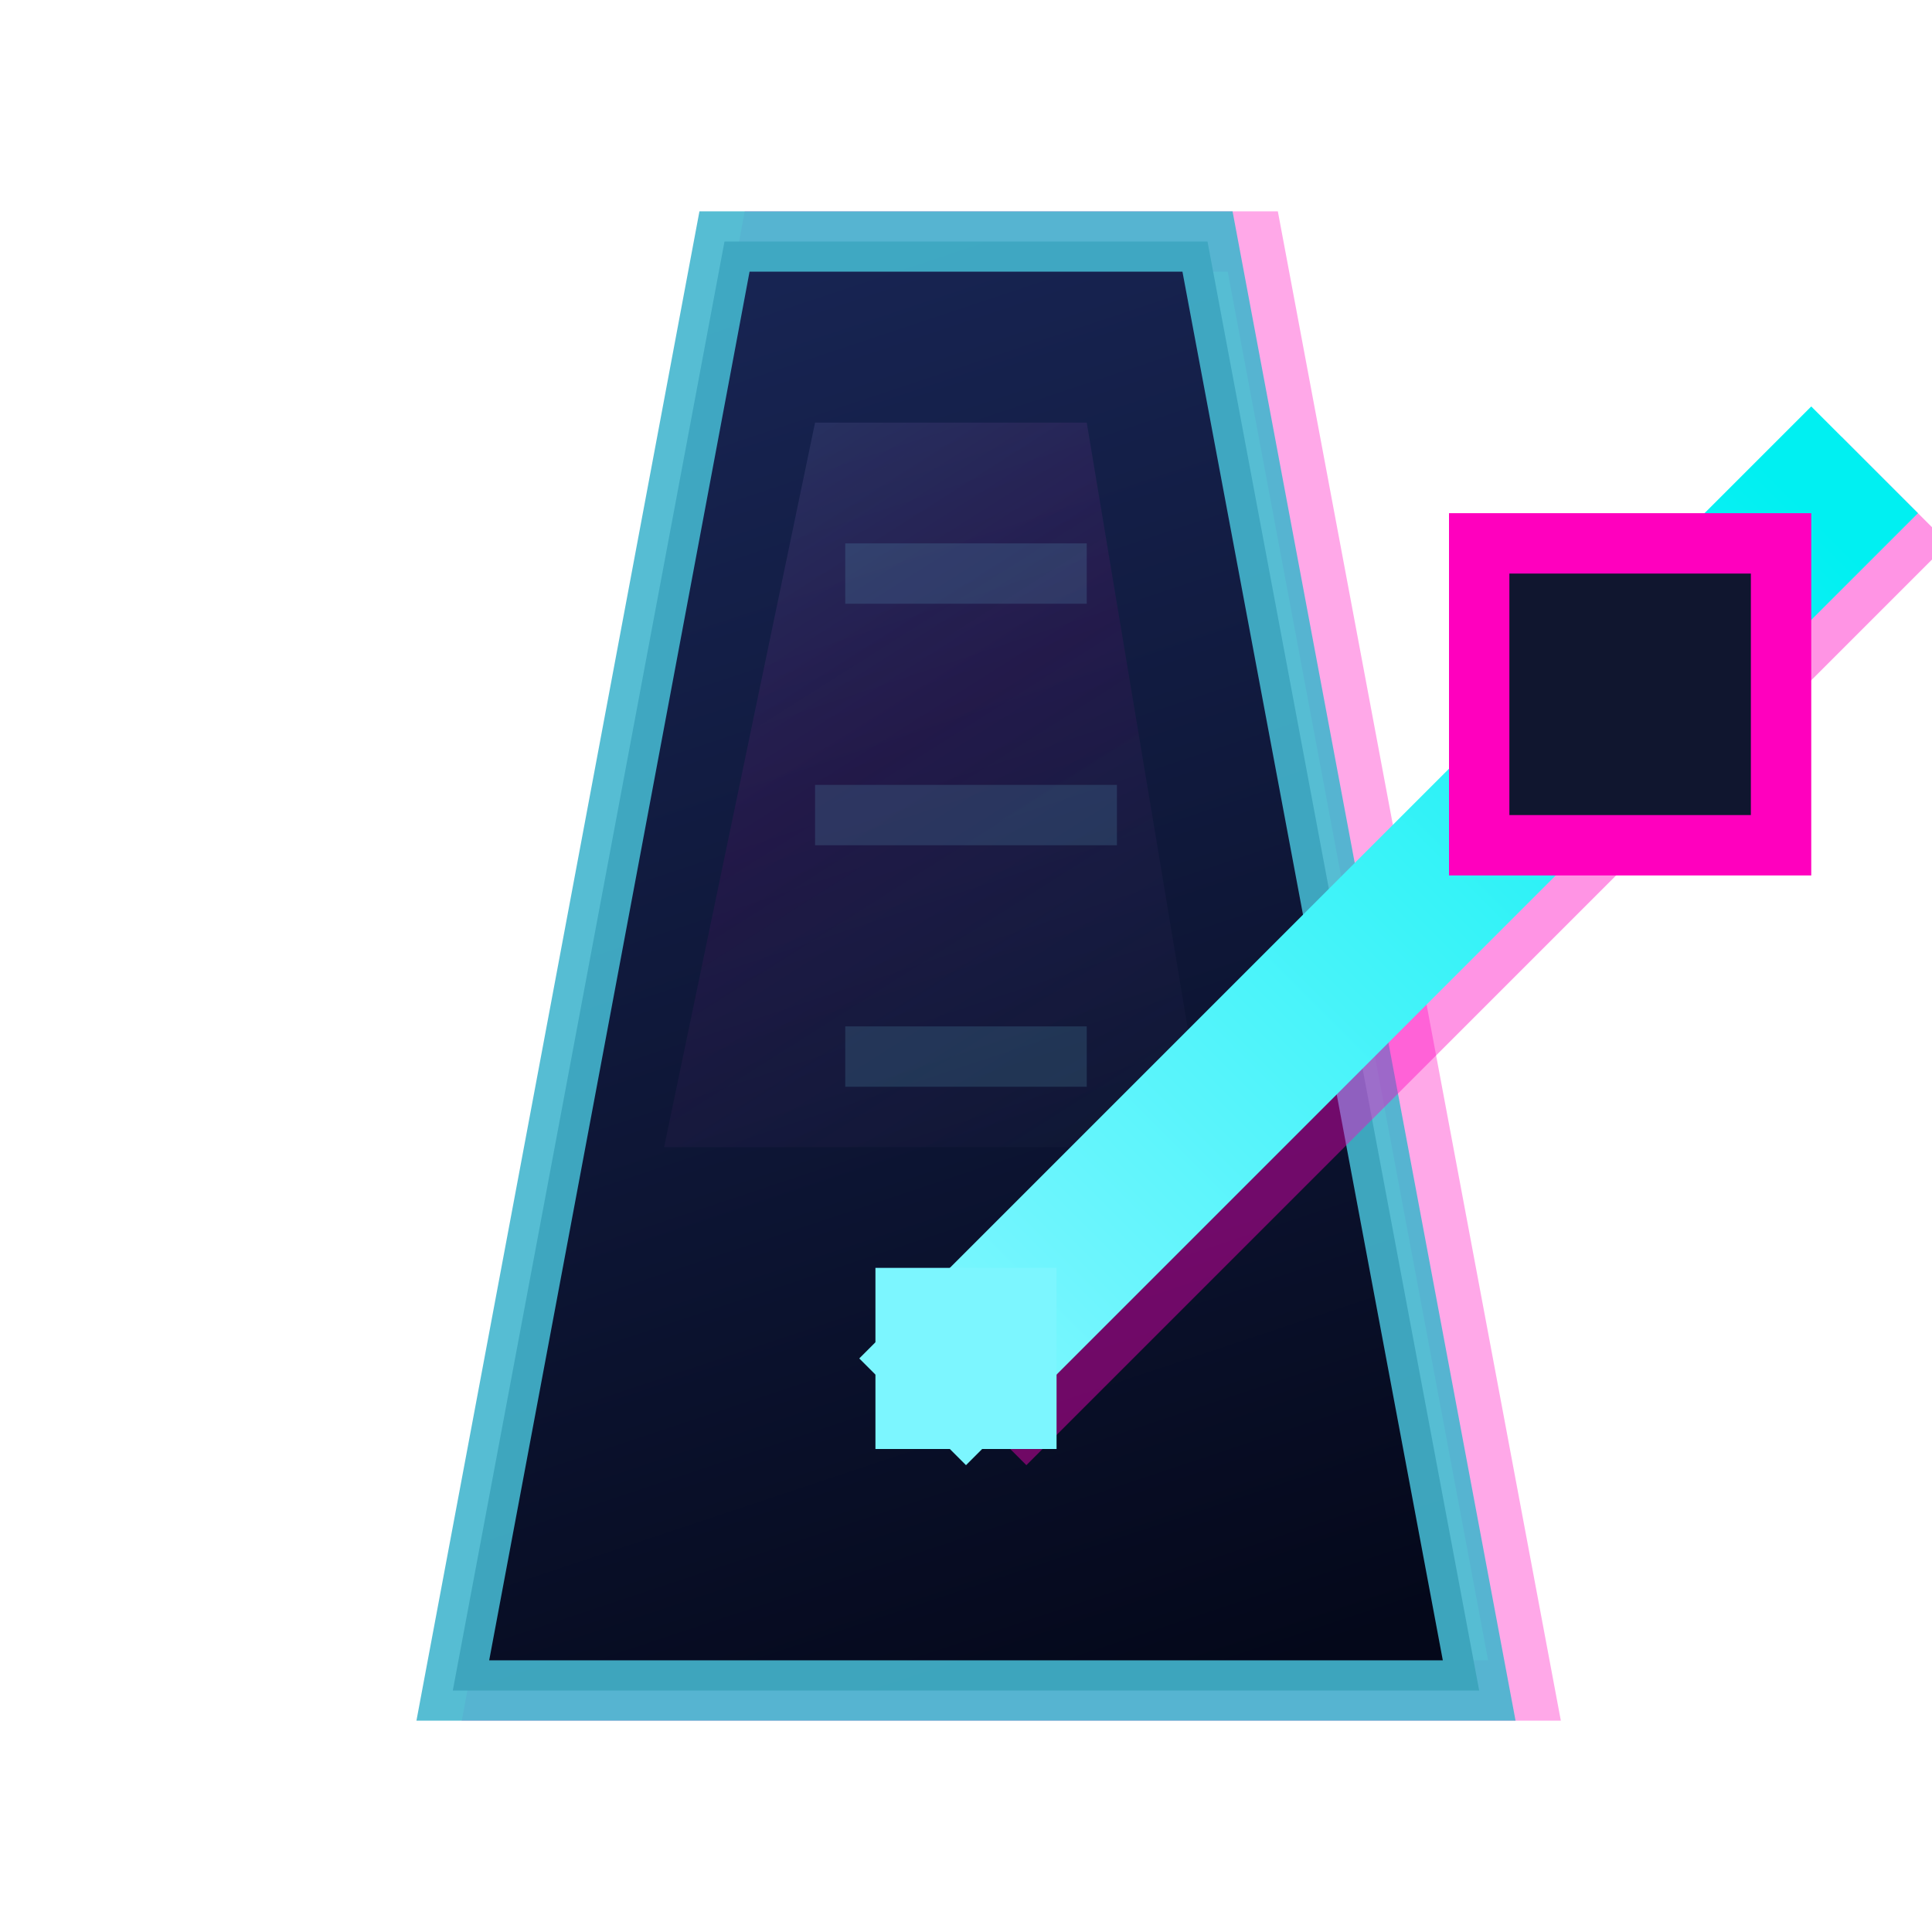
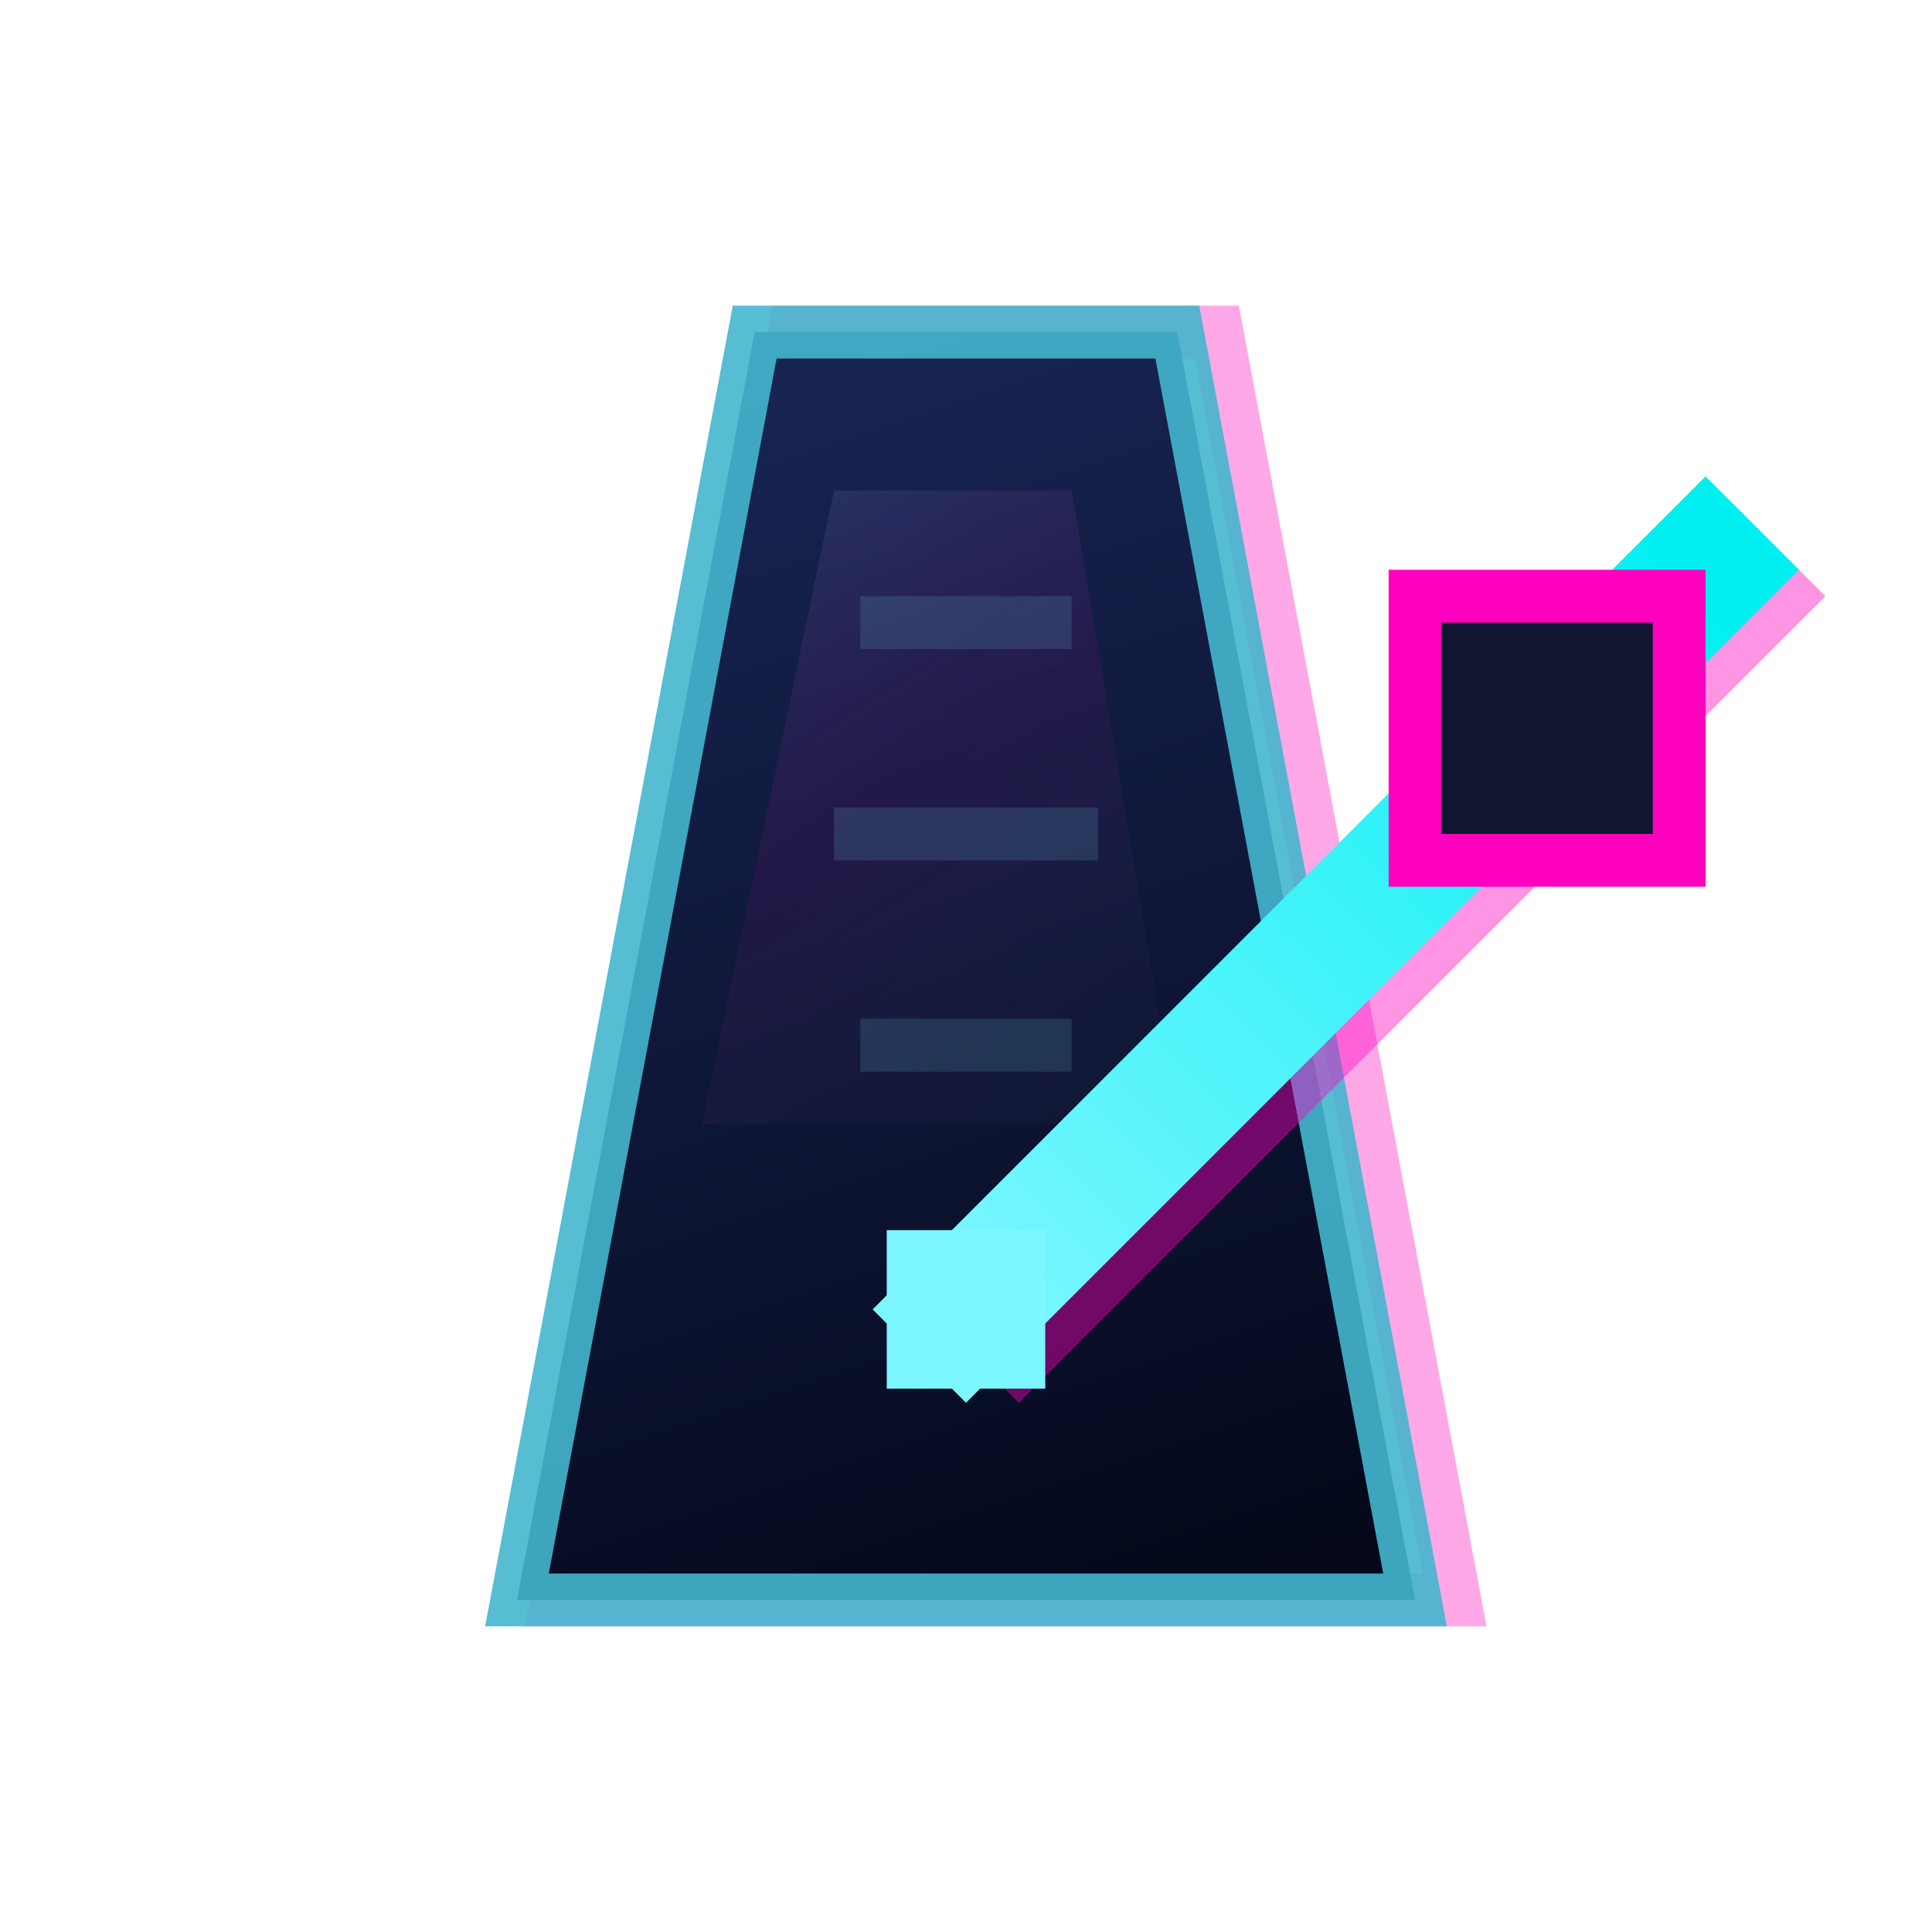
- <svg xmlns="http://www.w3.org/2000/svg" viewBox="0 0 64 64">
+ <svg xmlns="http://www.w3.org/2000/svg" viewBox="0 0 128 128">
  <defs>
-     <linearGradient id="body" x1="24" x2="40" y1="8" y2="56" gradientUnits="userSpaceOnUse">
+     <linearGradient id="body" x1="50" x2="78" y1="22" y2="106" gradientUnits="userSpaceOnUse">
      <stop stop-color="#182554" />
      <stop offset=".58" stop-color="#0d1534" />
      <stop offset="1" stop-color="#04081a" />
    </linearGradient>
-     <linearGradient id="body-sheen" x1="22" x2="41" y1="12" y2="42" gradientUnits="userSpaceOnUse">
+     <linearGradient id="body-sheen" x1="46.5" x2="79.75" y1="29" y2="81.5" gradientUnits="userSpaceOnUse">
      <stop stop-color="#7ee8ff" stop-opacity=".14" />
      <stop offset=".42" stop-color="#ff00be" stop-opacity=".07" />
      <stop offset="1" stop-color="#7ee8ff" stop-opacity="0" />
    </linearGradient>
-     <linearGradient id="arm" x1="32" x2="60" y1="45" y2="17" gradientUnits="userSpaceOnUse">
+     <linearGradient id="arm" x1="64" x2="113" y1="86.75" y2="37.75" gradientUnits="userSpaceOnUse">
      <stop stop-color="#7cf6ff" />
      <stop offset="1" stop-color="#00f0f2" />
    </linearGradient>
  </defs>
-   <path fill="none" stroke="#ff00be" stroke-opacity=".34" stroke-linejoin="miter" stroke-width="2" d="M25.5 8H41.5L50.5 56H16.5Z" />
-   <path fill="url(#body)" stroke="#44b6ce" stroke-opacity=".9" stroke-linejoin="miter" stroke-width="2" d="M24 8H40L49 56H15Z" />
-   <path fill="url(#body-sheen)" d="M27 14h9l4 24H22z" />
-   <path fill="#7ee8ff" fill-opacity=".14" d="M28 18h8v2h-8zm-1 8h10v2H27zm1 8h8v2h-8z" />
-   <path stroke="#ff00be" stroke-opacity=".42" stroke-linecap="square" stroke-width="5" d="M34 45 61 18" />
-   <path stroke="url(#arm)" stroke-linecap="square" stroke-width="5" d="M32 45 60 17" />
-   <rect x="29" y="42" width="6" height="6" fill="#7cf6ff" />
-   <rect x="49" y="18" width="10" height="10" fill="#10162f" stroke="#ff00be" stroke-width="2" />
+   <path fill="none" stroke="#ff00be" stroke-opacity=".34" stroke-linejoin="miter" stroke-width="3.5" d="M 52.625 22 H 80.625 L 96.375 106 H 36.875 Z" />
+   <path fill="url(#body)" stroke="#44b6ce" stroke-opacity=".9" stroke-linejoin="miter" stroke-width="3.5" d="M 50 22 H 78 L 93.75 106 H 34.25 Z" />
+   <path fill="url(#body-sheen)" d="M 55.25 32.5 h 15.75 l 7 42 H 46.5 z" />
+   <path fill="#7ee8ff" fill-opacity=".14" d="M 57 39.5 h 14 v 3.5 h -14 z m -1.75 14 h 17.5 v 3.5 H 55.25 z m 1.75 14 h 14 v 3.5 h -14 z" />
+   <path stroke="#ff00be" stroke-opacity=".42" stroke-linecap="square" stroke-width="8.75" d="M 67.5 86.75 114.75 39.5" />
+   <path stroke="url(#arm)" stroke-linecap="square" stroke-width="8.75" d="M 64 86.75 113 37.75" />
+   <rect x="58.75" y="81.5" width="10.5" height="10.5" fill="#7cf6ff" />
+   <rect x="93.75" y="39.5" width="17.5" height="17.5" fill="#10162f" stroke="#ff00be" stroke-width="3.5" />
</svg>
